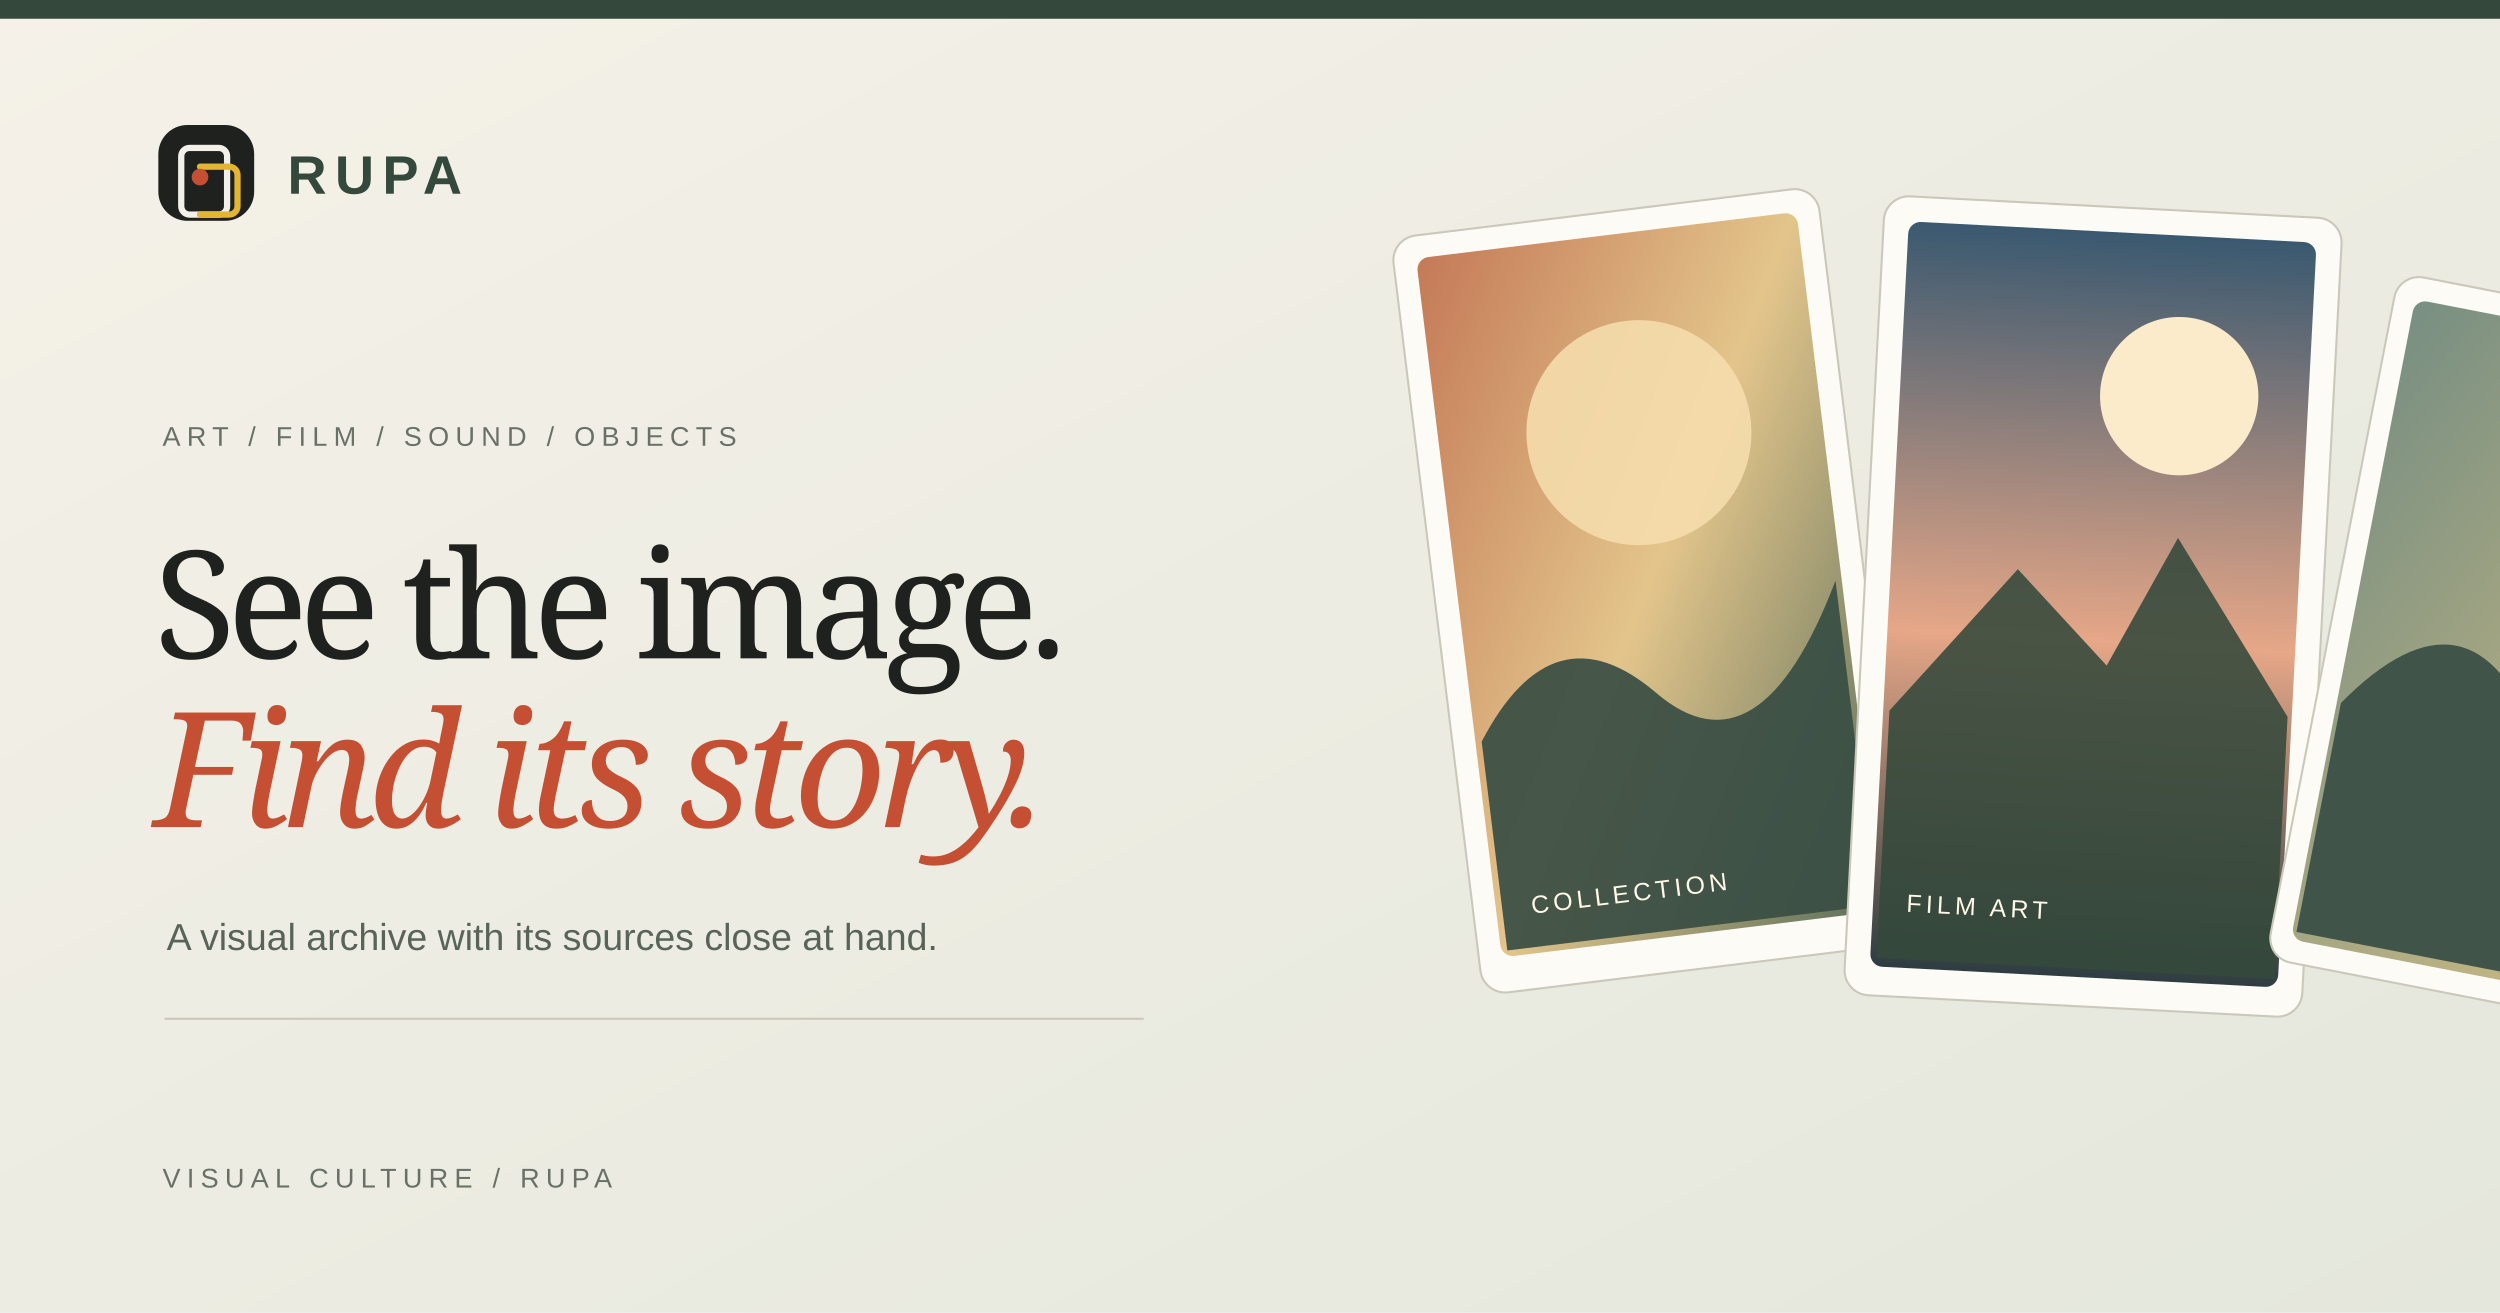
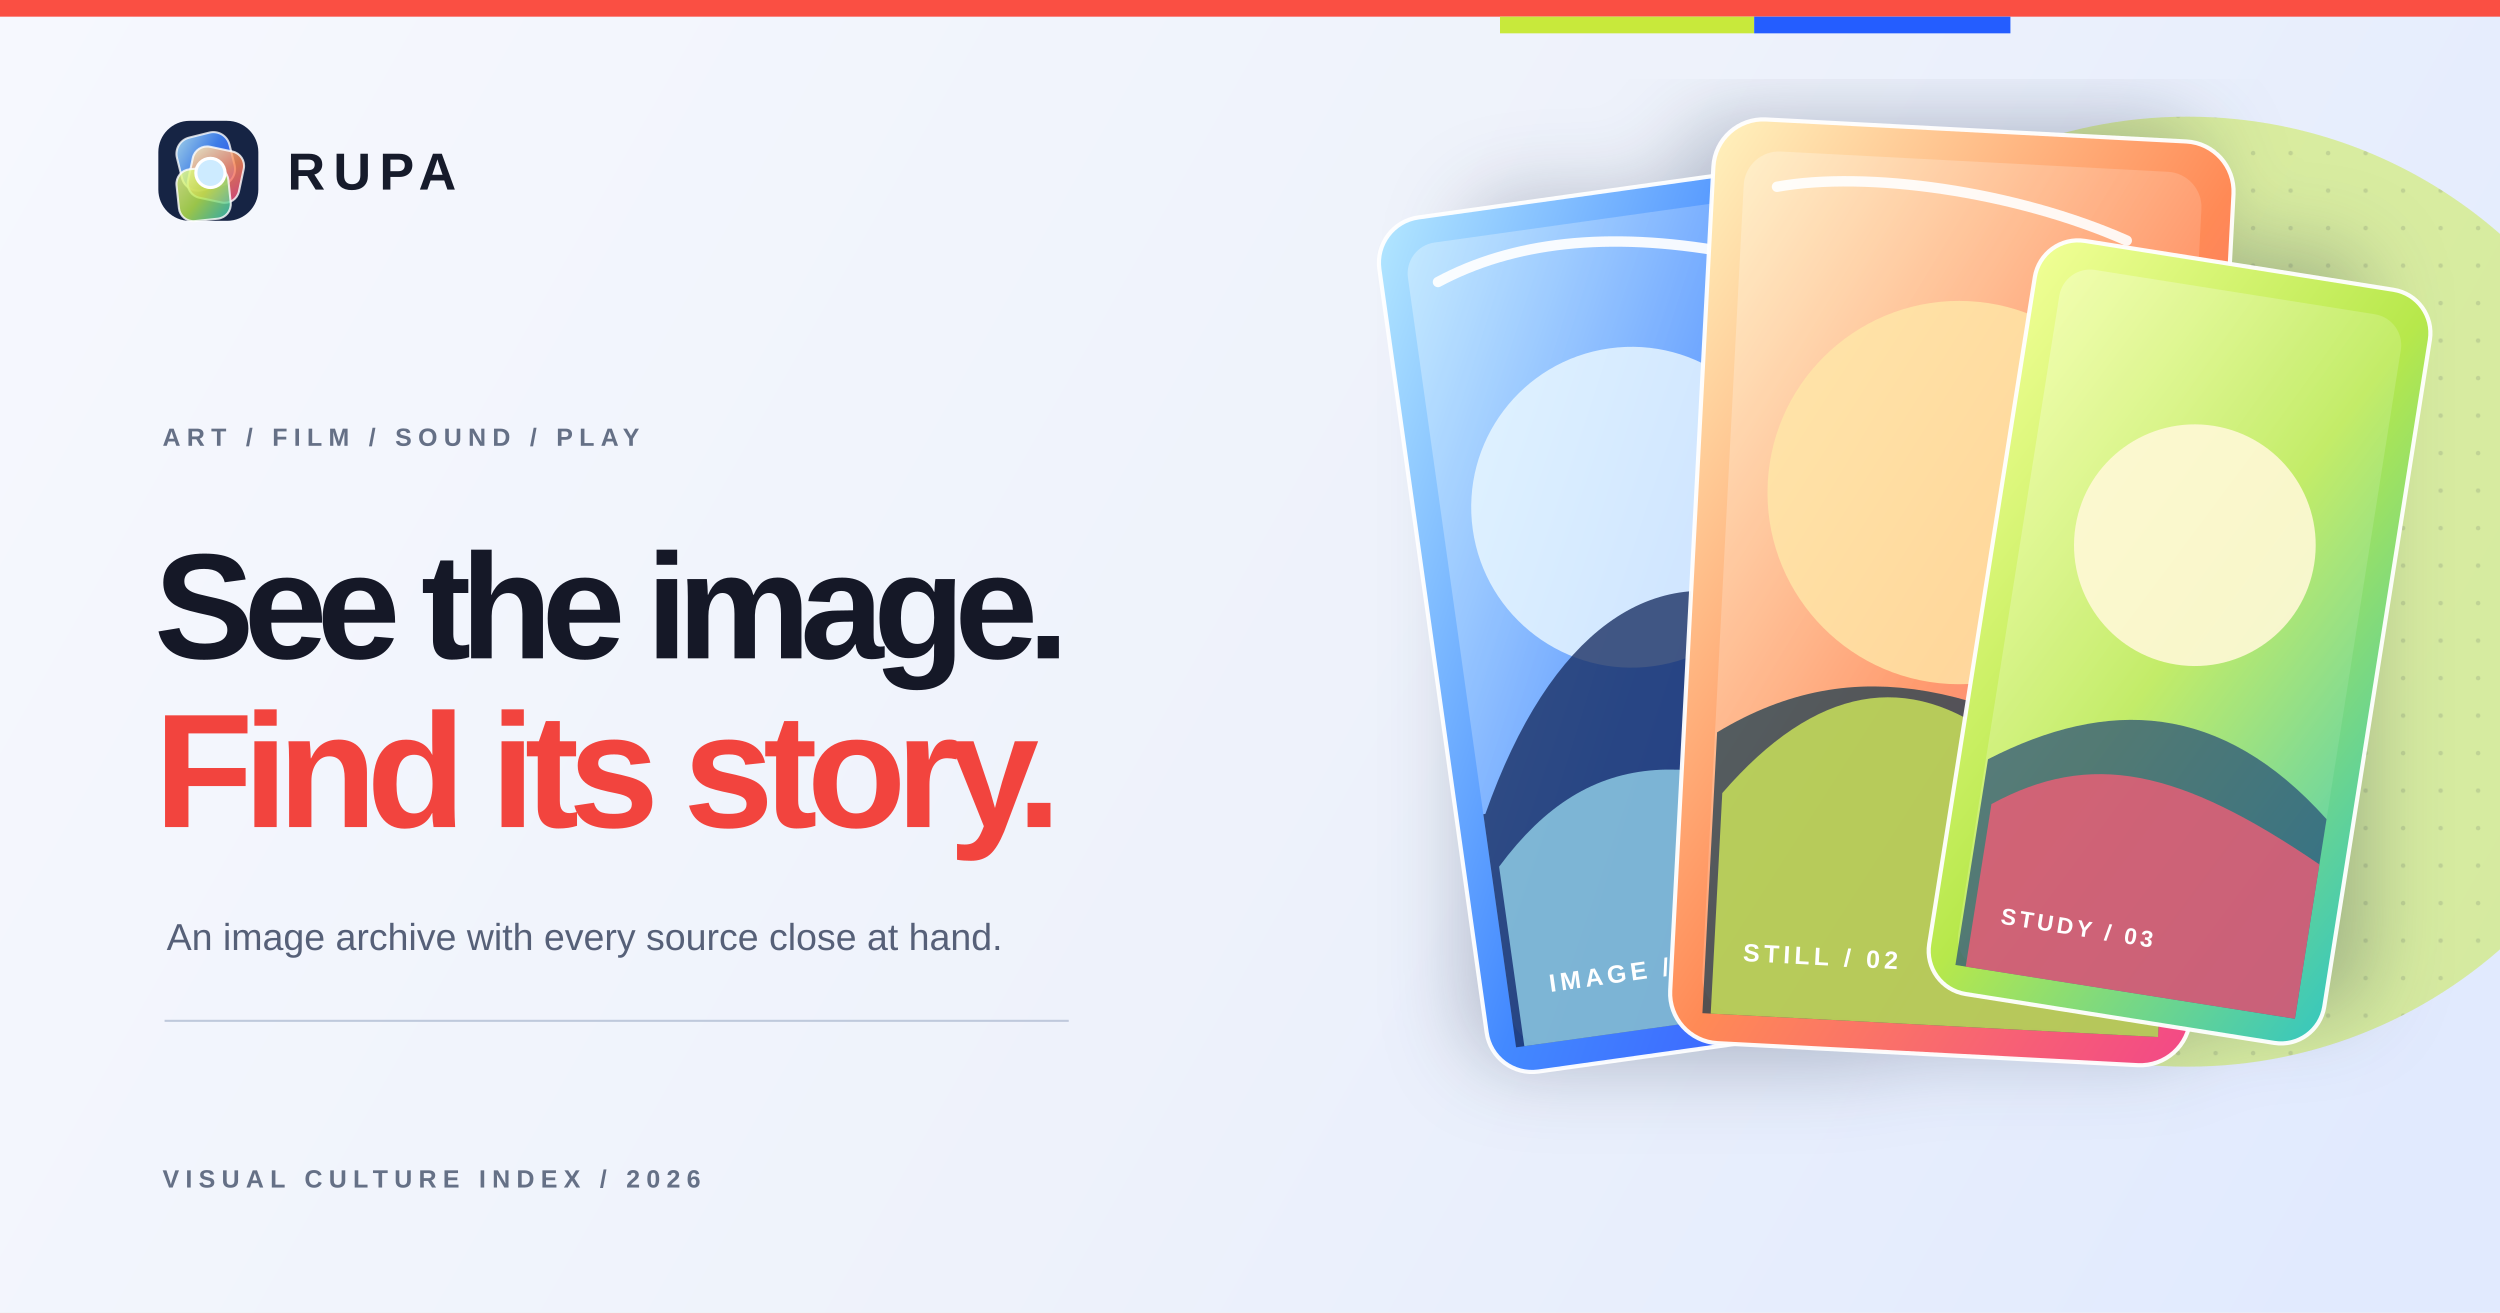
- <svg xmlns="http://www.w3.org/2000/svg" width="1200" height="630" viewBox="0 0 1200 630">
+ <svg xmlns="http://www.w3.org/2000/svg" width="1200" height="630" viewBox="0 0 1200 630" fill="none">
  <defs>
-     <linearGradient id="paper" x1="0" y1="0" x2="1" y2="1">
-       <stop stop-color="#f5f1e8" />
-       <stop offset="1" stop-color="#e4e7dc" />
+     <linearGradient id="surface" x1="0" y1="0" x2="1110" y2="630" gradientUnits="userSpaceOnUse">
+       <stop stop-color="#F6F8FE" />
+       <stop offset=".56" stop-color="#EEF2FB" />
+       <stop offset="1" stop-color="#E1EAFE" />
    </linearGradient>
-     <linearGradient id="scene1" x1="0" y1="0" x2="1" y2="1">
-       <stop stop-color="#c47957" />
-       <stop offset=".5" stop-color="#e3c58b" />
-       <stop offset="1" stop-color="#596e5a" />
+     <linearGradient id="blue" x1="0" y1="0" x2="1" y2="1">
+       <stop stop-color="#B4E8FF" />
+       <stop offset=".5" stop-color="#4389FF" />
+       <stop offset="1" stop-color="#364EFF" />
    </linearGradient>
-     <linearGradient id="scene2" x1="0" y1="0" x2="0" y2="1">
-       <stop stop-color="#3a5970" />
-       <stop offset=".55" stop-color="#e6a787" />
-       <stop offset="1" stop-color="#2f3d42" />
+     <linearGradient id="coral" x1="0" y1="0" x2="1" y2="1">
+       <stop stop-color="#FFF2BD" />
+       <stop offset=".52" stop-color="#FF8A56" />
+       <stop offset="1" stop-color="#F24887" />
    </linearGradient>
-     <linearGradient id="scene3" x1="0" y1="0" x2="1" y2="1">
-       <stop stop-color="#788f82" />
-       <stop offset="1" stop-color="#d0bc83" />
+     <linearGradient id="lime" x1="0" y1="0" x2="1" y2="1">
+       <stop stop-color="#F1FF96" />
+       <stop offset=".5" stop-color="#B7E84B" />
+       <stop offset="1" stop-color="#36C7BF" />
    </linearGradient>
+     <linearGradient id="violetblue" x1="0" y1="0" x2="0" y2="1">
+       <stop stop-color="#9ED6FF" />
+       <stop offset=".48" stop-color="#5D74FF" />
+       <stop offset="1" stop-color="#222D67" />
+     </linearGradient>
+     <linearGradient id="window" x1="0" y1="0" x2="1" y2="1">
+       <stop stop-color="#FFF" stop-opacity=".89" />
+       <stop offset="1" stop-color="#FFF" stop-opacity=".14" />
+     </linearGradient>
+     <pattern id="dots" width="18" height="18" patternUnits="userSpaceOnUse">
+       <circle cx="1.5" cy="1.5" r="1.1" fill="#202947" fill-opacity=".12" />
+     </pattern>
+     <filter id="shadow" x="632" y="38" width="546" height="579" color-interpolation-filters="sRGB" filterUnits="userSpaceOnUse">
+       <feGaussianBlur stdDeviation="20" />
+     </filter>
  </defs>
-   <rect width="1200" height="630" fill="url(#paper)" />
-   <path d="M0 0h1200v9H0z" fill="#34483b" />
-   <g transform="translate(76 60)">
-     <rect width="46" height="46" rx="14" fill="#1f211e" />
-     <path d="M11 15a4 4 0 0 1 4-4h14a4 4 0 0 1 4 4v24a4 4 0 0 1-4 4H15a4 4 0 0 1-4-4z" fill="none" stroke="#f3f0e9" stroke-width="3" />
-     <path d="M20 20h14a4 4 0 0 1 4 4v15a4 4 0 0 1-4 4H20" fill="none" stroke="#e2b533" stroke-width="3" stroke-linecap="round" />
-     <circle cx="20" cy="25" r="4" fill="#c54f32" />
-     <text x="62" y="33" fill="#34483b" font-family="Arial,sans-serif" font-size="26" font-weight="700" letter-spacing="4">RUPA</text>
+   <rect width="1200" height="630" fill="url(#surface)" />
+   <rect width="1200" height="8" fill="#FA4F43" />
+   <path d="M720 8h122v8H720z" fill="#C8E93B" />
+   <path d="M842 8h123v8H842z" fill="#245DFF" />
+   <circle cx="1050" cy="284" r="228" fill="#C8E93B" fill-opacity=".48" />
+   <circle cx="1050" cy="284" r="228" fill="url(#dots)" />
+   <g transform="translate(76 58)">
+     <rect width="48" height="48" rx="15" fill="#162444" />
+     <rect x="7" y="10" width="26" height="26" rx="8" fill="url(#blue)" fill-opacity=".87" stroke="#FFF" stroke-opacity=".78" transform="rotate(-14 7 10)" />
+     <rect x="18" y="11" width="25" height="25" rx="7" fill="url(#coral)" fill-opacity=".82" stroke="#FFF" stroke-opacity=".8" transform="rotate(12 18 11)" />
+     <rect x="8" y="24" width="25" height="25" rx="7" fill="url(#lime)" fill-opacity=".82" stroke="#FFF" stroke-opacity=".8" transform="rotate(-6 8 24)" />
+     <circle cx="25" cy="25" r="7" fill="#CDEBFF" stroke="#FFF" stroke-width="1.5" />
+     <text x="62" y="33" fill="#161B2B" font-family="Arial,sans-serif" font-size="25" font-weight="800" letter-spacing="4">RUPA</text>
  </g>
-   <g fill="#697166" font-family="Arial,sans-serif" font-size="13" letter-spacing="3">
-     <text x="78" y="214">ART / FILM / SOUND / OBJECTS</text>
-     <text x="78" y="570">VISUAL CULTURE / RUPA</text>
+   <g fill="#657086" font-family="Arial,sans-serif" font-size="12" font-weight="700" letter-spacing="3">
+     <text x="78" y="214">ART / FILM / SOUND / PLAY</text>
+     <text x="78" y="570">VISUAL CULTURE INDEX / 2026</text>
  </g>
-   <text x="74" y="316" fill="#1f211e" font-family="Georgia,serif" font-size="72" letter-spacing="-4">See the image.</text>
-   <text x="74" y="397" fill="#c54f32" font-family="Georgia,serif" font-size="77" font-style="italic" letter-spacing="-4">Find its story.</text>
-   <text x="80" y="456" fill="#596458" font-family="Arial,sans-serif" font-size="18">A visual archive with its sources close at hand.</text>
-   <path d="M79 489h470" stroke="#c9c8ba" stroke-width="1" />
-   <g transform="translate(677 84)">
-     <g transform="rotate(-7 105 225)">
-       <rect x="15" y="18" width="206" height="366" rx="12" fill="#fdfbf6" stroke="#c9c8ba" />
-       <rect x="26" y="29" width="184" height="338" rx="6" fill="url(#scene1)" />
-       <circle cx="122" cy="125" r="54" fill="#f6ddac" opacity=".88" />
-       <path d="M29 263Q71 202 115 250t92-43v157H29Z" fill="#384d43" opacity=".92" />
-       <text x="43" y="348" fill="#fff8e8" font-family="Arial,sans-serif" font-size="12" letter-spacing="2">COLLECTION</text>
-     </g>
-     <g transform="rotate(3 325 220)">
-       <rect x="217" y="15" width="220" height="384" rx="12" fill="#fdfbf6" stroke="#c9c8ba" />
-       <rect x="229" y="27" width="196" height="358" rx="6" fill="url(#scene2)" />
-       <path d="M232 262 290 191l45 44 31-63 57 83v126H232Z" fill="#34483b" opacity=".88" />
-       <circle cx="363" cy="104" r="38" fill="#fbebca" />
-       <text x="245" y="358" fill="#fff8e8" font-family="Arial,sans-serif" font-size="12" letter-spacing="2">FILM ART</text>
-     </g>
-     <g transform="rotate(11 494 230)">
-       <rect x="440" y="54" width="183" height="335" rx="12" fill="#fdfbf6" stroke="#c9c8ba" />
-       <rect x="450" y="65" width="163" height="313" rx="6" fill="url(#scene3)" />
-       <path d="M452 262q50-75 96 0t64-13v125H452Z" fill="#405449" />
-     </g>
+   <text x="74" y="316" fill="#151827" font-family="Arial,sans-serif" font-size="72" font-weight="750" letter-spacing="-5">See the image.</text>
+   <text x="74" y="397" fill="#F2443E" font-family="Arial,sans-serif" font-size="78" font-weight="760" letter-spacing="-5">Find its story.</text>
+   <text x="80" y="456" fill="#566078" font-family="Arial,sans-serif" font-size="18">An image archive with every source close at hand.</text>
+   <path d="M79 490h434" stroke="#BFC9DC" />
+   <g filter="url(#shadow)" opacity=".28">
+     <rect x="705" y="96" width="210" height="414" rx="23" fill="#152342" />
+     <rect x="808" y="59" width="250" height="444" rx="24" fill="#152342" />
+     <rect x="944" y="121" width="192" height="365" rx="21" fill="#152342" />
+   </g>
+   <g transform="rotate(-8 790 292)">
+     <rect x="686" y="91" width="210" height="414" rx="22" fill="url(#blue)" stroke="#FFF" stroke-opacity=".95" stroke-width="2" />
+     <rect x="699" y="104" width="184" height="388" rx="15" fill="url(#window)" fill-opacity=".35" />
+     <circle cx="790" cy="243" r="77" fill="#ECF9FF" fill-opacity=".8" />
+     <path d="M700 379c43-83 97-110 148-81 13 8 24 23 35 36v158H699V379Z" fill="#182D62" fill-opacity=".78" />
+     <path d="M703 405c52-53 103-44 180 7v80H703v-87Z" fill="#A8EDFF" fill-opacity=".66" />
+     <path d="M713 123c38-14 84-13 139 5" stroke="#FFF" stroke-opacity=".92" stroke-width="5" stroke-linecap="round" />
+     <text x="719" y="468" fill="#FFF" font-family="Arial,sans-serif" font-size="12" font-weight="700" letter-spacing="2">IMAGE / 01</text>
+   </g>
+   <g transform="rotate(3 931 282)">
+     <rect x="812" y="62" width="250" height="444" rx="24" fill="url(#coral)" stroke="#FFF" stroke-opacity=".95" stroke-width="2" />
+     <rect x="827" y="77" width="220" height="414" rx="17" fill="url(#window)" fill-opacity=".3" />
+     <circle cx="938" cy="236" r="92" fill="#FFE7A7" fill-opacity=".8" />
+     <path d="M828 357c65-44 129-29 219 20v115H828V357Z" fill="#12394E" fill-opacity=".72" />
+     <path d="M832 386c42-54 86-64 132-32 27 18 53 36 83 38v100H832V386Z" fill="#D8F35B" fill-opacity=".75" />
+     <path d="M843 94c42-10 114-4 169 17" stroke="#FFF" stroke-opacity=".9" stroke-width="5" stroke-linecap="round" />
+     <text x="846" y="466" fill="#FFF" font-family="Arial,sans-serif" font-size="12" font-weight="700" letter-spacing="2">STILL / 02</text>
+   </g>
+   <g transform="rotate(9 1040 296)">
+     <rect x="952" y="124" width="192" height="366" rx="21" fill="url(#lime)" stroke="#FFF" stroke-opacity=".95" stroke-width="2" />
+     <rect x="965" y="137" width="166" height="340" rx="15" fill="url(#window)" fill-opacity=".32" />
+     <circle cx="1048" cy="260" r="58" fill="#FFF8D6" fill-opacity=".9" />
+     <path d="M966 377c52-38 106-45 165 3v97H966v-100Z" fill="#284E78" fill-opacity=".72" />
+     <path d="M971 398c43-33 86-31 160 4v75H971v-79Z" fill="#F35D76" fill-opacity=".78" />
+     <text x="984" y="454" fill="#FFF" font-family="Arial,sans-serif" font-size="11" font-weight="700" letter-spacing="1.7">STUDY / 03</text>
  </g>
</svg>
